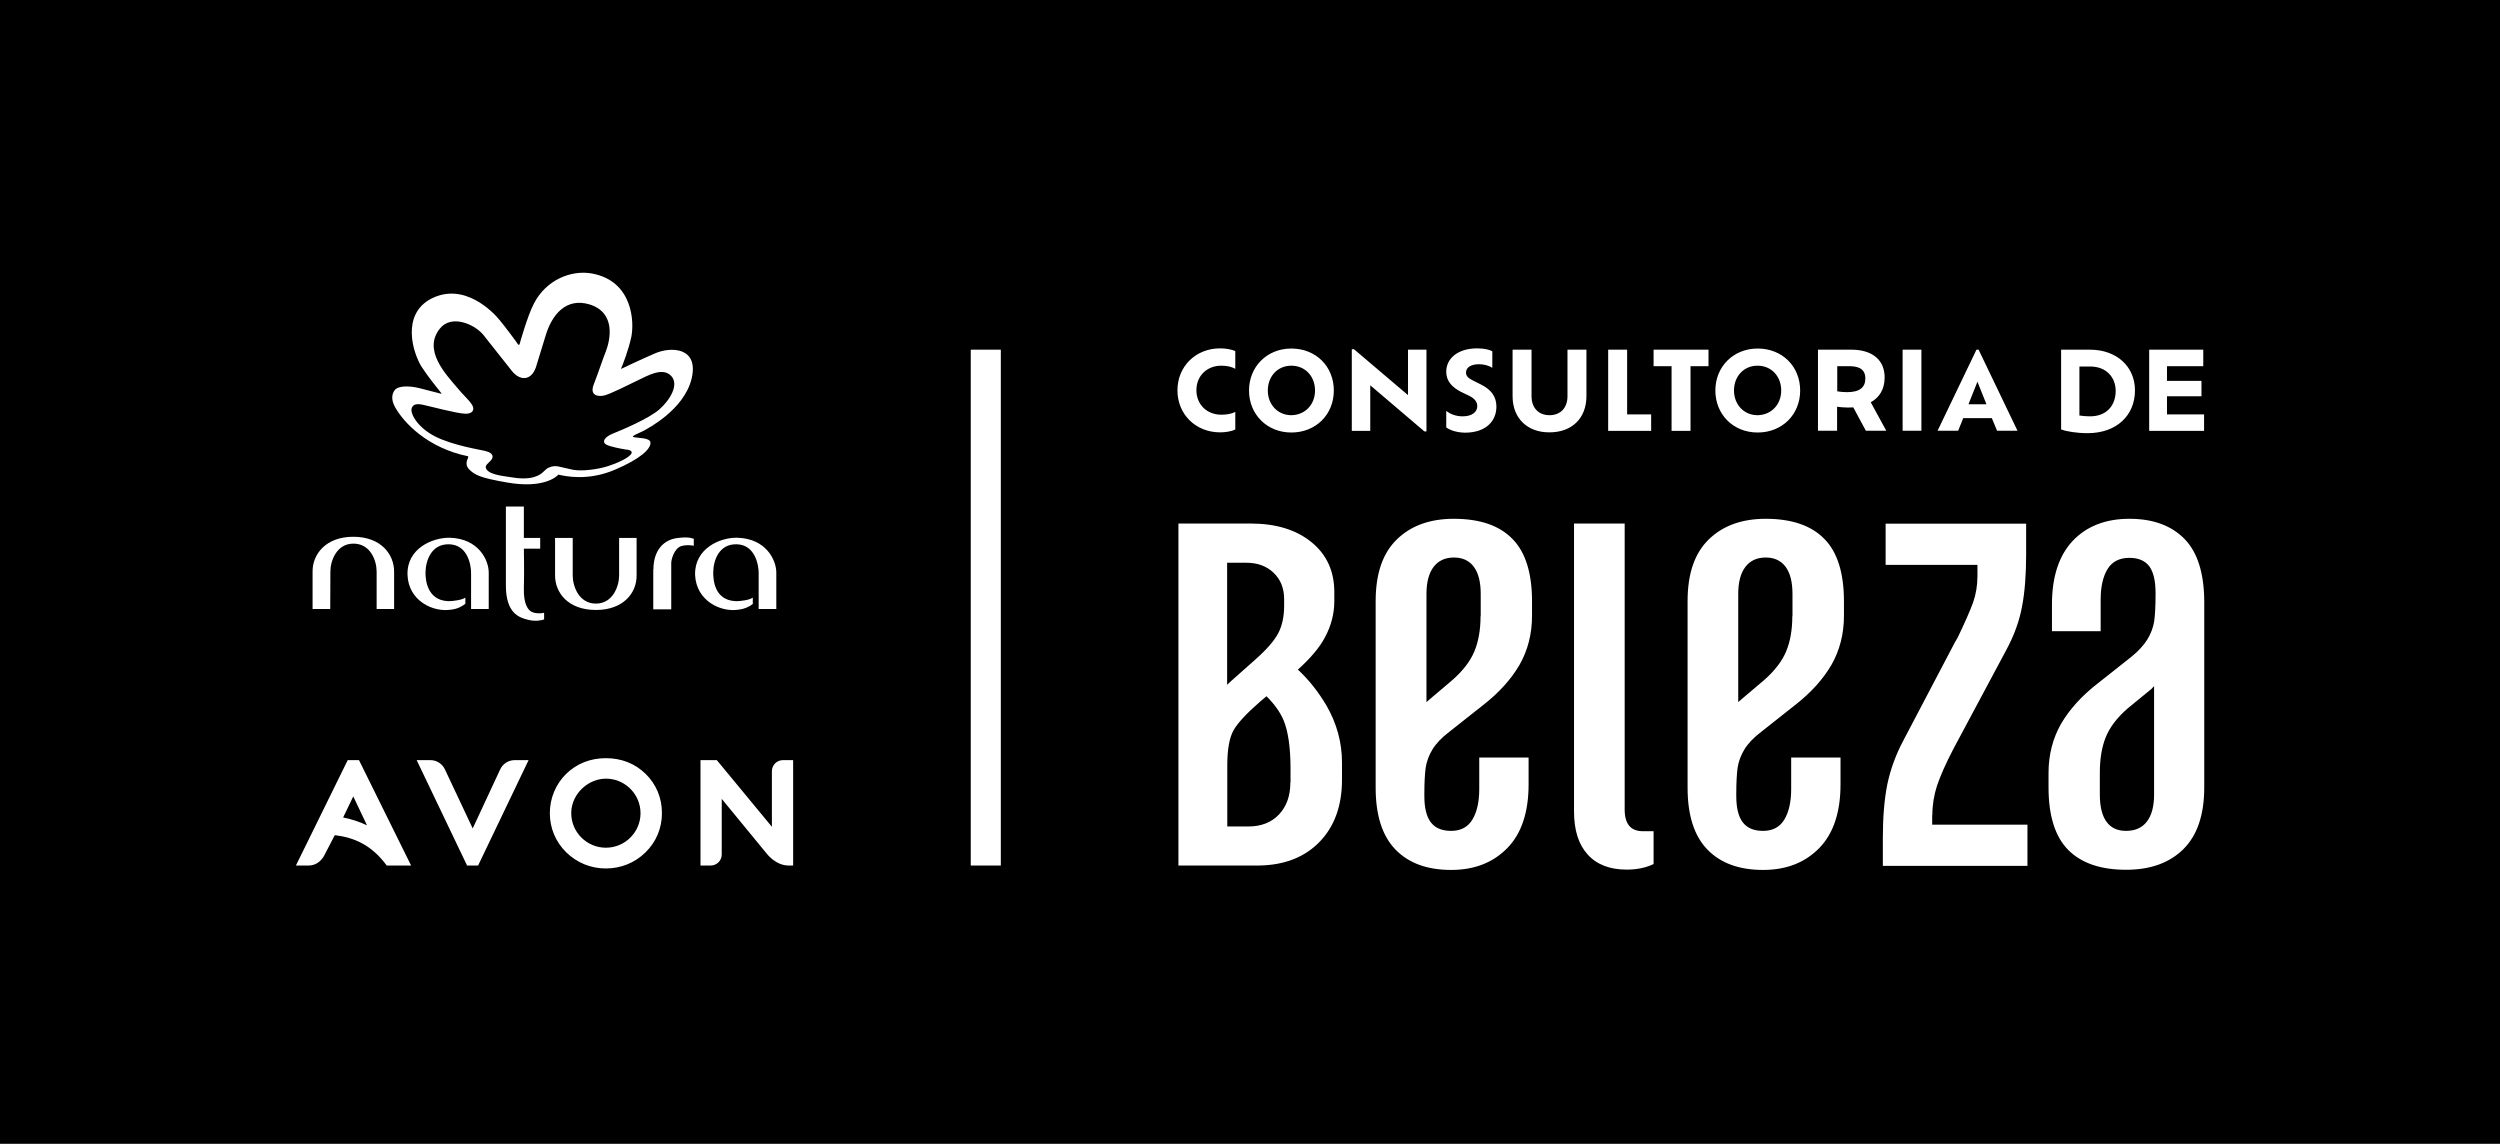
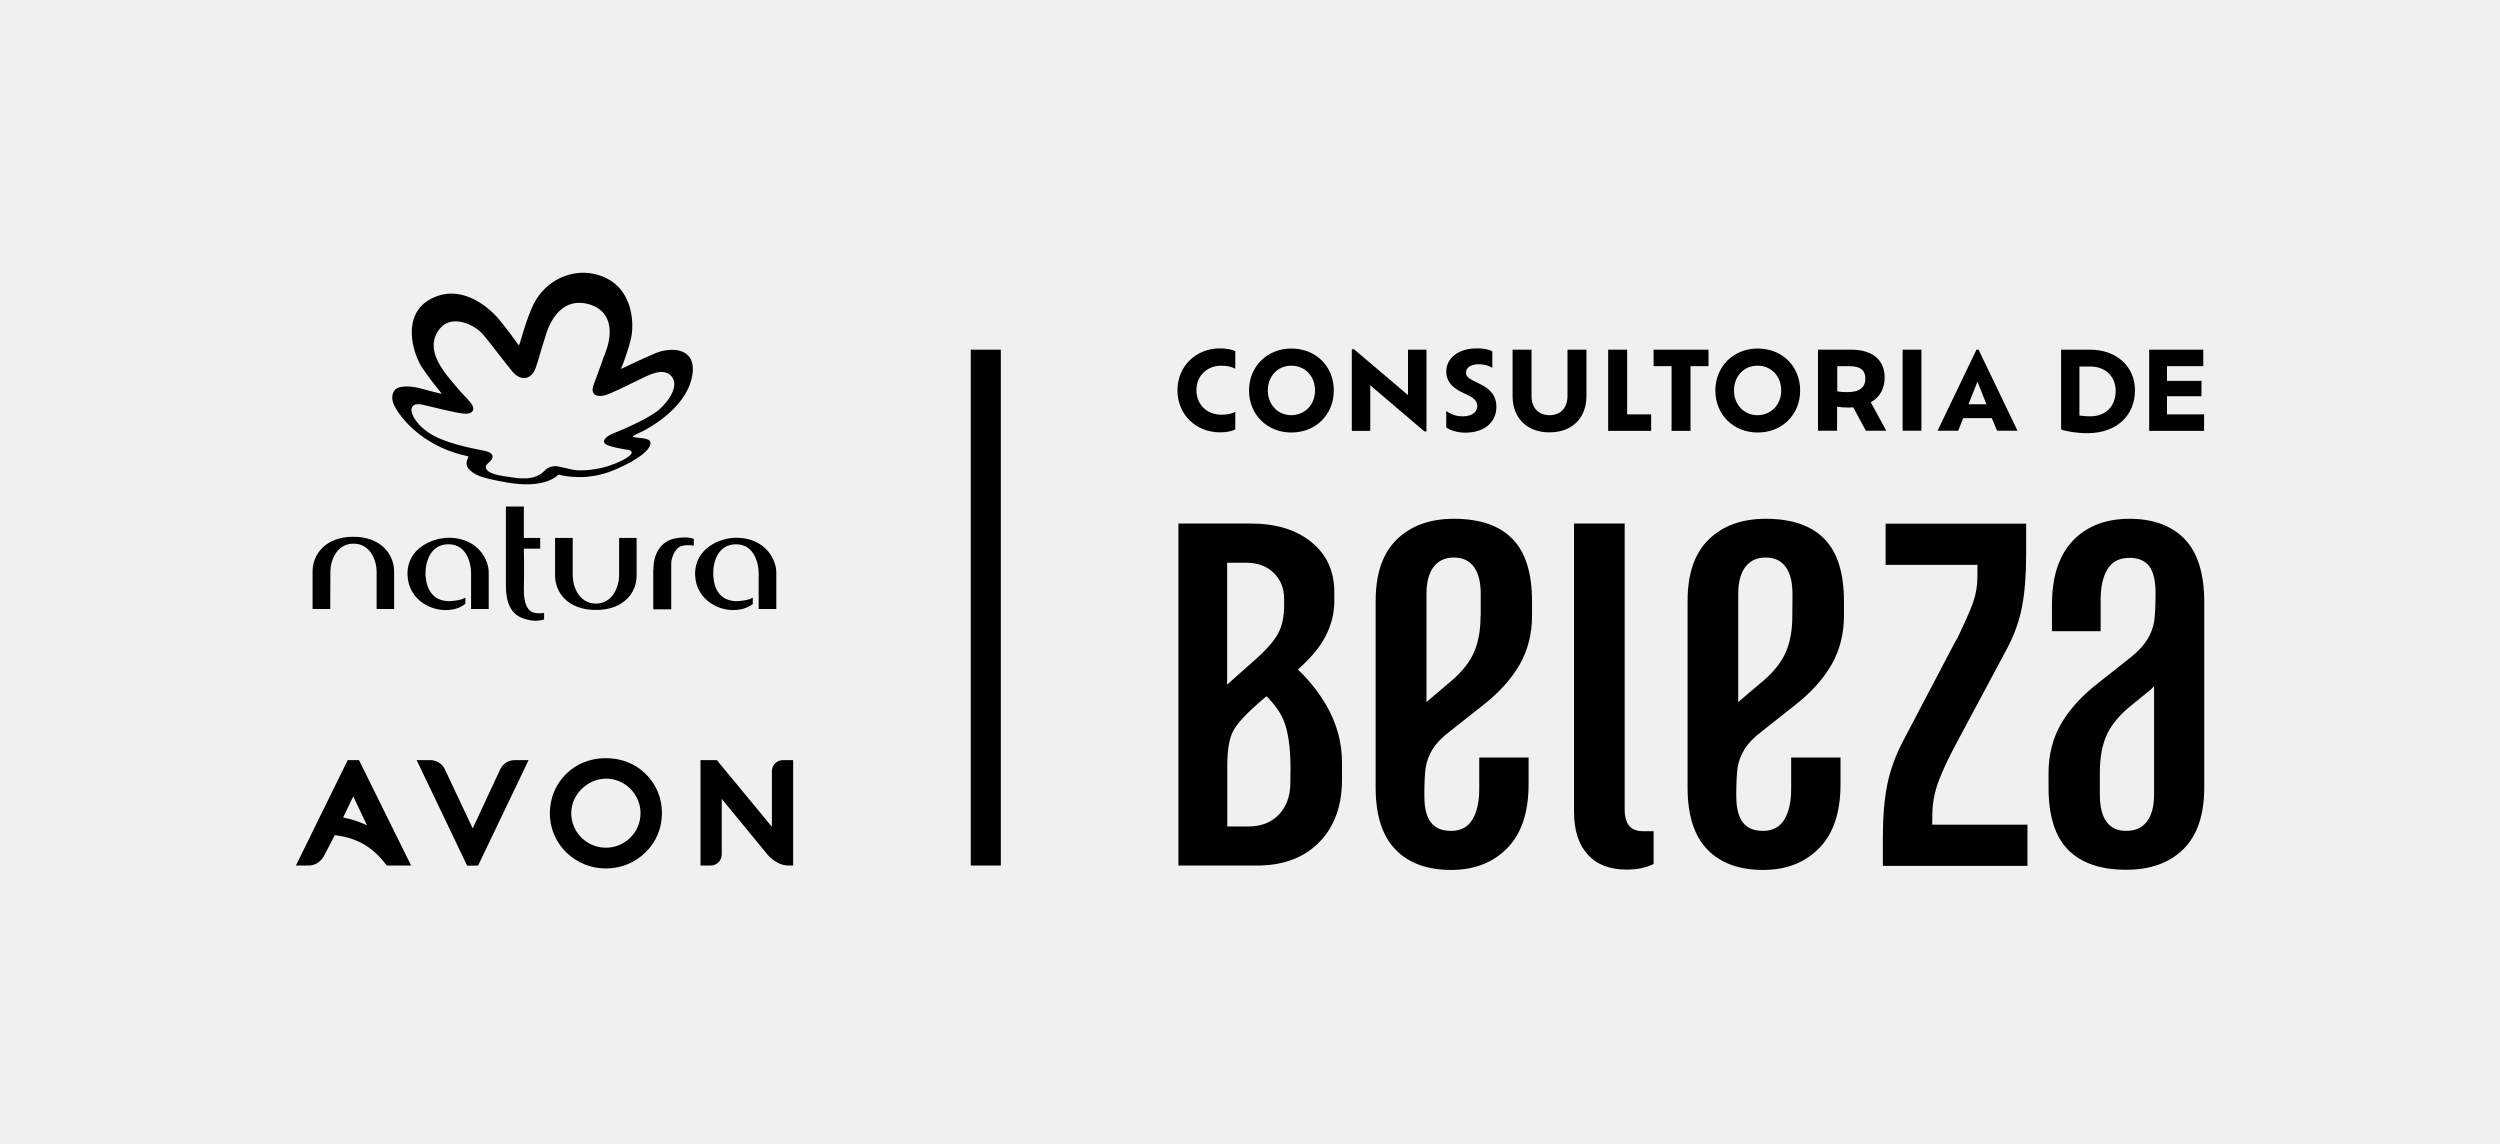
- <svg xmlns="http://www.w3.org/2000/svg" viewBox="0 0 1530 700">
-   <linearGradient gradientUnits="userSpaceOnUse" x1="444.223" y1="-190" x2="444.223" y2="-191">
-     <stop offset="0" stop-color="#656565" />
-     <stop offset=".618" stop-color="#1b1b1b" />
-     <stop offset=".629" stop-color="#545454" />
-     <stop offset=".983" stop-color="#3e3e3e" />
-   </linearGradient>
-   <path d="M0 0h1530v700H0z" />
-   <g fill="#fff">
-     <path d="M594.1 214h18.4v315.7h-18.4zM756 262.8c-2.4 1.3-6.2 1.8-9.3 1.8-14.9 0-26.1-11-26.1-25.7s11.2-25.7 26.1-25.7c3.1 0 6.8.5 9.3 1.7v10.8c-2.4-1.3-5.2-1.9-8.6-1.9-8.7 0-15.2 6.2-15.2 15s6.5 15 15.2 15c3.4 0 6.2-.5 8.6-1.7v10.7zm8.4-23.8c0-14.6 11-25.7 25.9-25.7 15.1 0 26 11 26 25.7 0 14.6-10.9 25.7-26 25.7-14.9 0-25.9-11.1-25.9-25.7zm40.4 0c0-8.7-6-15.2-14.5-15.2-8.4 0-14.4 6.5-14.4 15.2 0 8.5 6 15.1 14.4 15.1 8.5-.1 14.5-6.6 14.5-15.1zm68.2-25v50h-1.3l-33.1-28.2v27.9h-11.3v-50h1.3l33.1 28.1V214H873zm12.1 47.6v-10.1c2.2 1.7 5.6 3.3 10.1 3.3 6.2 0 8.9-3.1 8.9-6.2 0-2.5-1.4-4.6-5-6.4l-5-2.4c-5.4-2.8-9-6.5-9-12.3 0-8.3 7.3-14.3 18.9-14.3 4.3 0 7.6.8 9.3 1.8v10.1c-1.8-1.2-4.9-2.2-8.1-2.2-5 0-8 2-8 5.1 0 2.1 1.3 3.4 4.3 4.9l4.8 2.4c6.5 3.2 9.5 7.6 9.5 13.6 0 8.6-6.2 15.9-19.3 15.9-4.8-.1-8.9-1.4-11.4-3.2zm40.6-19.1V214h11.6v28.5c0 6.9 4.1 11.6 11 11.6s11-4.7 11-11.6V214h11.6v28.4c0 13.6-8.9 22.2-22.6 22.2-13.4.1-22.6-8.5-22.6-22.1zm84.8 11.1v10.1h-26.3V214h11.6v39.6h14.7zm12.5-29.5h-11V214h33.6v10.1h-11v39.6H1023v-39.6zm26.8 14.9c0-14.6 11-25.7 25.9-25.7 15.1 0 26 11 26 25.7 0 14.6-10.9 25.7-26 25.7-15 0-25.9-11.1-25.9-25.7zm40.3 0c0-8.7-6-15.2-14.5-15.2-8.4 0-14.4 6.5-14.4 15.2 0 8.5 6 15.1 14.4 15.1 8.5-.1 14.5-6.6 14.5-15.1zm51.8 24.6l-7.7-14.3c-1.1.1-2.3.1-3.6.1-2.4 0-4.4-.2-6.3-.5v14.7h-11.7V214h20.4c13 0 20.4 6.4 20.4 17 0 7.1-3.1 12.2-8.5 15.2l9.5 17.4h-12.5zm-.3-32c0-4.6-2.6-7.5-9.7-7.5h-7.5v15.4a36.36 36.36 0 0 0 6 .5c7.7 0 11.2-2.9 11.2-8.4zm22.8-17.6h11.5v49.6h-11.5V214zm54.6 41.9h-17.5l-3.1 7.7h-12.6l23.8-49.6h1.3l23.8 49.6h-12.5l-3.2-7.7zm-8.8-22.3l-5.5 13.8h11l-5.5-13.8zm96.4 5.3c0 15.4-11.3 26.2-29 26.2-6.7 0-13.2-1.1-16.2-2.3V214h17.6c16.7 0 27.6 10.6 27.6 24.9zm-11.8.3c0-8.1-5.6-14.9-15.6-14.9h-6.6v30c2.1.3 4.4.5 6.5.5 10.3 0 15.7-6.8 15.7-15.6zm54.1 14.4v10.1h-33.6V214h33.1v10.1h-22.2v9h21.1v9.4h-21.1v11.1h22.7zM794.3 409.8c7.9-7.1 13.4-13.7 16.6-19.8 3.8-7.1 5.7-14.5 5.7-22.1v-5.5c0-12.9-4.7-23.1-14.1-30.7s-21.8-11.3-37.2-11.3h-44.1v209.3h12.6H751h19.8c15.4-.3 27.7-5.1 36.8-14.5s13.7-22.1 13.7-38v-10.5c0-12.3-3.2-24-9.5-34.9-4.9-8.3-10.7-15.7-17.5-22zm-31.5-65.4c6.7 0 12.3 2 16.6 6.1s6.5 9.5 6.5 16.2v3.8c0 6.7-1.2 12.4-3.6 17s-7.1 10-14.1 16.2l-15.1 13.4c-.7.6-1.4 1.3-2.1 2v-74.7h11.8zm26.9 134.5c0 8.1-2.3 14.6-6.9 19.5s-10.9 7.4-18.7 7.4h-13v-37.4c0-9.8 1.3-16.9 3.8-21.4s8-10.4 16.4-17.7l3.8-3.2c4.9 4.9 8.4 9.8 10.5 14.8 2.8 6.9 4.2 16.7 4.2 29.6v8.4zm100-161.4c-14.5 0-26.2 4.2-34.8 12.6-8.7 8.4-13 21-13 37.8V482c0 17.1 4.1 29.7 12.2 38s19.4 12.4 34 12.4c14.3 0 25.7-4.5 34.4-13.4s13-22 13-39v-16.4h-30.2v19.3c0 7.8-1.4 14.1-4.2 18.7s-7.1 6.9-13 6.9c-5.6 0-9.7-1.7-12.4-5.2s-4-8.9-4-16.2v-1.3c0-6.7.3-12 .8-15.9.6-3.9 2-7.7 4.2-11.3s5.7-7.3 10.5-10.9l20.1-15.9c10.1-7.8 17.6-16.2 22.7-25 5-8.8 7.6-18.8 7.6-30V368c0-17.3-4-30.1-12-38.2-8-8.2-19.9-12.3-35.9-12.3zm16.4 59.6c0 8.4-1.3 15.6-3.8 21.6s-7.1 12-13.8 17.8l-13.8 11.7c-.6.5-1.2 1-1.7 1.5v-66.2c0-7.3 1.5-12.8 4.4-16.6s7.1-5.7 12.4-5.7 9.4 1.9 12.2 5.7 4.2 9.3 4.2 16.6v13.6zm88.2 118.3v-175h-31v176.2c0 11.5 2.8 20.3 8.4 26.4 5.6 6.2 13.6 9.2 23.9 9.2 6.1 0 11.6-1.1 16.4-3.4v-20.1h-6.3c-7.6.1-11.4-4.3-11.4-13.3zm86.3-177.9c-14.5 0-26.2 4.2-34.8 12.6-8.7 8.4-13 21-13 37.8V482c0 17.1 4.1 29.7 12.2 38s19.4 12.4 34 12.4c14.3 0 25.7-4.5 34.4-13.4s13-22 13-39v-16.4h-30.2v19.3c0 7.8-1.4 14.1-4.2 18.7s-7.1 6.9-13 6.9c-5.6 0-9.7-1.7-12.4-5.2s-4-8.9-4-16.2v-1.3c0-6.7.3-12 .8-15.9.6-3.9 2-7.7 4.2-11.3s5.7-7.3 10.5-10.9l20.1-15.9c10.1-7.8 17.6-16.2 22.7-25 5-8.8 7.6-18.8 7.6-30V368c0-17.3-4-30.1-12-38.2-8-8.2-20-12.3-35.9-12.3zm16.3 59.6c0 8.4-1.3 15.6-3.8 21.6s-7.1 12-13.8 17.8l-13.8 11.7c-.6.5-1.2 1-1.7 1.5v-66.2c0-7.3 1.5-12.8 4.4-16.6s7.1-5.7 12.4-5.7 9.4 1.9 12.2 5.7 4.2 9.3 4.2 16.6v13.6zm85.7 121.6c0-6.1 1-12.2 2.9-18 2-5.9 5.3-13.4 10.1-22.6l32.3-60.4c4.8-8.9 8-17.8 9.6-26.6 1.7-8.8 2.5-19.5 2.5-32.1v-18.5h-86v25.2h56.2v6.7c0 5.9-.9 11.3-2.7 16.4-1.8 5-5 12.2-9.4 21.4l-1.7 2.9-31.5 60c-4.8 9-8 18-9.9 27.1-1.8 9.1-2.7 19.9-2.7 32.5v17.2h88.5v-25.2h-58.3v-6zM1337 329.9c-8-8.2-19.2-12.4-33.8-12.4-14.5 0-26.1 4.5-34.6 13.4-8.5 9-12.8 22-12.8 39v16.4h29.8V367c0-7.8 1.4-14.1 4.2-18.7s7.3-6.9 13.4-6.9c5.6 0 9.6 1.8 12.2 5.2 2.5 3.5 3.8 8.9 3.8 16.2v1.3c0 6.7-.3 12-.8 15.9-.6 3.9-2 7.7-4.2 11.3s-5.6 7.3-10.1 10.9l-20.1 15.9c-10.1 7.8-17.6 16.2-22.7 25-5 8.8-7.6 18.8-7.6 30v8.8c0 17.3 4 30.1 12 38.2s19.8 12.2 35.5 12.2c14.8 0 26.5-4.2 35-12.6s12.8-21 12.8-37.8v-114c-.1-17.1-4.1-29.8-12-38zm-23.1 172.9c-2.9 3.8-7.2 5.7-12.8 5.7-5.3 0-9.3-1.9-12-5.7s-4-9.3-4-16.6v-13.4c0-8.4 1.2-15.6 3.6-21.6s6.9-12 13.6-17.8l14.3-11.7c.6-.6 1.1-1.1 1.7-1.8v66.4c0 7.2-1.5 12.7-4.4 16.5zm-1028 27L255 465.2h8.4c3.8 0 7.3 2.2 8.9 5.7l17 36.1 16.8-36.1c1.6-3.5 5.1-5.7 8.9-5.7h8.5l-30.9 64.5h-6.7zm-66.2-64.6h-6.9l-31.7 64.5h7.7c3.8 0 7.1-1.9 9.4-5.7l6.7-12.9c11.8 1.5 22.3 5.8 31.8 18.6h14.9l-31.9-64.5zm-3.5 22.2l8.4 17.7c-4.6-2.2-9.5-3.8-14.6-4.8l6.2-12.9zm263-22.2a6.74 6.74 0 0 0-6.8 6.8v34l-33.7-40.8h-10 0v64.5h6.2a6.74 6.74 0 0 0 6.8-6.8v-34l27.6 33.6s5.4 7.2 13.3 7.2h2.8v-64.5h-6.2zm-108.4 53.6c-11.8 0-21.4-9.7-21.2-21.5.2-11.9 11.2-21.7 23-20.7 10.8.9 19.4 10 19.4 21.1 0 11.6-9.5 21.1-21.2 21.1m24.3-45.2c-6.4-6.3-14.8-9.6-24.3-9.6s-17.8 3.3-24.3 9.6c-6.4 6.3-10 14.9-10 24.1 0 9 3.5 17.5 10 23.9 6.6 6.4 15 9.9 24.3 9.9 9.2 0 17.8-3.5 24.2-9.8 6.5-6.3 10.1-14.8 10.1-23.9.1-9.3-3.5-17.9-10-24.2M216.2 328.5c17.1 0 25 10.9 25 21.3v22.9h-10.7v-22.9c0-6.6-3.7-17.1-14.2-17.1-10.3 0-14.1 10.5-14.1 17.1l-.1 22.9h-10.8v-22.9c-.1-10.4 7.9-21.3 24.9-21.3" />
-     <path d="M364.7 373.3c-17.2 0-25-10.7-25-21.1v-23h10.8v23c0 6.5 3.7 17.2 14.2 17.2 10.4 0 14.2-10.7 14.2-17.2v-23h10.7v23c.1 10.4-7.8 21.1-24.9 21.1m-79.9-3.8c-2.2 1.8-5.1 3.2-8.7 3.6-10.9 1.8-26.1-5.3-26.7-21.2-.6-16.3 15.4-23 25.9-22.8 17.6.5 23.8 13.7 23.8 21.3v22.3h-10.8v-22.1c0-4.9-2.1-17.2-13.4-17.5-10.9-.3-14.4 9.9-14.5 17.4 0 4.8 1.2 16.7 13.6 17.4 3.8.1 9.3-.9 10.8-2.2v3.8z" />
-     <path d="M333 379.1c-1.4.5-5.3 1.4-9.9.2-5.1-1.3-13.5-3.7-13.5-21V310h11v19.2h10v6.6h-10s.3 13.7 0 24.5c-.2 9.7 2.7 13.2 4.9 14.2 2.7 1.3 7 .8 7.5.5v4.1zm66.9-30.7c0-10.8 5.6-18.3 15.3-19.2 6.9-.9 9.4.6 9.4.6v4.2s-3.7-.9-7.7.2c-4.3 1.5-6.1 8.1-6.1 10.4v28.3h-11v-24.5m61.1 21.1a17.14 17.14 0 0 1-8.8 3.6c-10.9 1.8-26-5.3-26.7-21.2-.5-16.3 15.4-23.1 25.9-22.8 17.6.5 23.8 13.7 23.8 21.3v22.3h-10.8v-22.1c0-4.9-2.2-17.2-13.4-17.5-10.9-.3-14.4 9.9-14.4 17.4 0 4.8.9 16.7 13.5 17.4 3.9.1 9.3-.9 10.7-2.2v3.8zM360.8 186.3c-14.3-4.3-23.1 6.1-27 19.5l-5.9 19.2c-2.8 7.8-9.4 8.3-14.4 2.3l-17.9-22.6c-5.7-6.6-19.5-12.3-26.4-3.6-10.5 13.1 3.4 27.7 10.8 36.4 5.1 6.3 11.2 10.5 9.3 14-.9 1.3-2.3 1.7-4.5 1.7-5.2-.1-22.1-4.7-26.1-5.5-3.3-.7-5.8-.5-6.7 2-1.2 3 3.1 11.6 14.1 17.3s28.8 8.4 30.5 8.9c6.4 1.4 5.2 4.6 3.6 6.1-1.4 1.6-3.2 2.6-2.9 4.2 1 4.1 9.7 5 15 5.8 5 .9 11.5 1.4 16.1-.6 4.5-1.8 4.8-4.3 7.9-5.4 4.1-1.6 5.5-.3 14.4 1.5 5.7 1.1 15.9-.4 21.3-2.2 10.3-3.4 14.6-6.8 14.6-8.3 0-1.3-1.8-1.8-3.7-1.9-2.2-.4-9.6-1.6-12.2-3.2-2.4-1.7-.5-4.6 4.5-6.6 5.3-2.1 22.1-9.2 28.4-14.8s12.3-15.1 7.1-20.5c-5.3-5.5-14.6.1-19.6 2.4-6.8 3.3-17.5 8.7-21.2 9.6-3.2.8-9.4.6-6.5-6.8 3.5-9.1 5.2-14.7 7.4-20.2 2.6-6.8 6.4-23.6-10-28.7m62.5 45.3c-4.6 19.4-27.3 30.8-29.5 32.1-2.3 1.1-5.1 2.3-6.1 3-.4.3-.7.5.1.8 2.4.7 10.5.2 10.3 3.6 0 3.7-6.1 9.7-21.6 16.3-16.9 7.3-31.1 3.9-34.6 3.1l-.3.1c-.9 1-8.8 8.6-31.2 4.7-16-2.8-20-4.4-23.8-8.6-1-1.3-1.7-3.5-.2-6.3.2-.7.3-1.1-.1-1.2-24.4-5-39.1-20.3-44.5-30-2.7-4.9-1.8-8.2-.4-10.2 1.9-2.9 8.4-3.1 15.1-1.5l13.2 3.4c.5.2.6 0 .3-.4-1.9-2.3-8.5-10.6-11.9-15.9-5.5-8.7-12.6-32 5.6-41.7 20.3-10.6 38.1 8.1 42 12.9 3.5 4.2 10.5 13.6 11 14.5.9 1.5 1.3.3 1.3.3s4.7-17.2 8.9-25.1c7.3-14 22.4-20.5 35.5-18.1 25 4.7 25.9 29.9 23.9 39.1-1.8 8-5.1 16.6-6.1 18.8-.2.4 0 .5.3.3 1.9-.9 10.8-5.2 20.3-9.3 9.5-4.2 27-4.1 22.5 15.3" />
+ <svg xmlns="http://www.w3.org/2000/svg" version="1.1" id="Layer_1" x="0px" y="0px" viewBox="0 0 1530 700" style="enable-background:new 0 0 1530 700;" xml:space="preserve">
+   <rect x="594.1" y="214" width="18.4" height="315.7" />
+   <g>
+     <g>
+       <g>
+         <path d="M756,262.8c-2.4,1.3-6.2,1.8-9.3,1.8c-14.9,0-26.1-11-26.1-25.7s11.2-25.7,26.1-25.7c3.1,0,6.8,0.5,9.3,1.7v10.8     c-2.4-1.3-5.2-1.9-8.6-1.9c-8.7,0-15.2,6.2-15.2,15s6.5,15,15.2,15c3.4,0,6.2-0.5,8.6-1.7V262.8z" />
+         <path d="M764.4,239c0-14.6,11-25.7,25.9-25.7c15.1,0,26,11,26,25.7c0,14.6-10.9,25.7-26,25.7C775.4,264.7,764.4,253.6,764.4,239z      M804.8,239c0-8.7-6-15.2-14.5-15.2c-8.4,0-14.4,6.5-14.4,15.2c0,8.5,6,15.1,14.4,15.1C798.8,254,804.8,247.5,804.8,239z" />
+         <path d="M873,214v50h-1.3l-33.1-28.2v27.9h-11.3v-50h1.3l33.1,28.1V214H873z" />
+         <path d="M885.1,261.6v-10.1c2.2,1.7,5.6,3.3,10.1,3.3c6.2,0,8.9-3.1,8.9-6.2c0-2.5-1.4-4.6-5-6.4l-5-2.4c-5.4-2.8-9-6.5-9-12.3     c0-8.3,7.3-14.3,18.9-14.3c4.3,0,7.6,0.8,9.3,1.8v10.1c-1.8-1.2-4.9-2.2-8.1-2.2c-5,0-8,2-8,5.1c0,2.1,1.3,3.4,4.3,4.9l4.8,2.4     c6.5,3.2,9.5,7.6,9.5,13.6c0,8.6-6.2,15.9-19.3,15.9C891.7,264.7,887.6,263.4,885.1,261.6z" />
+         <path d="M925.7,242.5V214h11.6v28.5c0,6.9,4.1,11.6,11,11.6s11-4.7,11-11.6V214h11.6v28.4c0,13.6-8.9,22.2-22.6,22.2     C934.9,264.7,925.7,256.1,925.7,242.5z" />
+         <path d="M1010.5,253.6v10.1h-26.3V214h11.6v39.6H1010.5z" />
+         <path d="M1023,224.1h-11V214h33.6v10.1h-11v39.6H1023V224.1z" />
+         <path d="M1049.8,239c0-14.6,11-25.7,25.9-25.7c15.1,0,26,11,26,25.7c0,14.6-10.9,25.7-26,25.7     C1060.7,264.7,1049.8,253.6,1049.8,239z M1090.1,239c0-8.7-6-15.2-14.5-15.2c-8.4,0-14.4,6.5-14.4,15.2c0,8.5,6,15.1,14.4,15.1     C1084.1,254,1090.1,247.5,1090.1,239z" />
+         <path d="M1141.9,263.6l-7.7-14.3c-1.1,0.1-2.3,0.1-3.6,0.1c-2.4,0-4.4-0.2-6.3-0.5v14.7h-11.7V214h20.4c13,0,20.4,6.4,20.4,17     c0,7.1-3.1,12.2-8.5,15.2l9.5,17.4H1141.9z M1141.6,231.6c0-4.6-2.6-7.5-9.7-7.5h-7.5v15.4c1.8,0.3,3.8,0.5,6,0.5     C1138.1,240,1141.6,237.1,1141.6,231.6z" />
+         <path d="M1164.4,214h11.5v49.6h-11.5V214z" />
+         <path d="M1219,255.9h-17.5l-3.1,7.7h-12.6l23.8-49.6h1.3l23.8,49.6h-12.5L1219,255.9z M1210.2,233.6l-5.5,13.8h11L1210.2,233.6z" />
+       </g>
+     </g>
+     <path d="M1306.6,238.9c0,15.4-11.3,26.2-29,26.2c-6.7,0-13.2-1.1-16.2-2.3V214h17.6C1295.7,214,1306.6,224.6,1306.6,238.9z    M1294.8,239.2c0-8.1-5.6-14.9-15.6-14.9h-6.6v30c2.1,0.3,4.4,0.5,6.5,0.5C1289.4,254.8,1294.8,248,1294.8,239.2z" />
+     <path d="M1348.9,253.6v10.1h-33.6V214h33.1v10.1h-22.2v9h21.1v9.4h-21.1v11.1H1348.9z" />
+     <path d="M794.3,409.8c7.9-7.1,13.4-13.7,16.6-19.8c3.8-7.1,5.7-14.5,5.7-22.1v-5.5c0-12.9-4.7-23.1-14.1-30.7   c-9.4-7.6-21.8-11.3-37.2-11.3h-44.1v209.3h12.6H751h19.8c15.4-0.3,27.7-5.1,36.8-14.5c9.1-9.4,13.7-22.1,13.7-38v-10.5   c0-12.3-3.2-24-9.5-34.9C806.9,423.5,801.1,416.1,794.3,409.8z M762.8,344.4c6.7,0,12.3,2,16.6,6.1s6.5,9.5,6.5,16.2v3.8   c0,6.7-1.2,12.4-3.6,17c-2.4,4.6-7.1,10-14.1,16.2l-15.1,13.4c-0.7,0.6-1.4,1.3-2.1,2v-74.7L762.8,344.4L762.8,344.4z M789.7,478.9   c0,8.1-2.3,14.6-6.9,19.5c-4.6,4.9-10.9,7.4-18.7,7.4h-13v-37.4c0-9.8,1.3-16.9,3.8-21.4s8-10.4,16.4-17.7l3.8-3.2   c4.9,4.9,8.4,9.8,10.5,14.8c2.8,6.9,4.2,16.7,4.2,29.6L789.7,478.9L789.7,478.9z" />
+     <path d="M889.7,317.5c-14.5,0-26.2,4.2-34.8,12.6c-8.7,8.4-13,21-13,37.8V482c0,17.1,4.1,29.7,12.2,38c8.1,8.3,19.4,12.4,34,12.4   c14.3,0,25.7-4.5,34.4-13.4c8.7-8.9,13-22,13-39v-16.4h-30.2v19.3c0,7.8-1.4,14.1-4.2,18.7s-7.1,6.9-13,6.9   c-5.6,0-9.7-1.7-12.4-5.2s-4-8.9-4-16.2v-1.3c0-6.7,0.3-12,0.8-15.9c0.6-3.9,2-7.7,4.2-11.3c2.2-3.6,5.7-7.3,10.5-10.9l20.1-15.9   c10.1-7.8,17.6-16.2,22.7-25c5-8.8,7.6-18.8,7.6-30V368c0-17.3-4-30.1-12-38.2C917.6,321.6,905.7,317.5,889.7,317.5z M906.1,377.1   c0,8.4-1.3,15.6-3.8,21.6s-7.1,12-13.8,17.8l-13.8,11.7c-0.6,0.5-1.2,1-1.7,1.5v-66.2c0-7.3,1.5-12.8,4.4-16.6   c2.9-3.8,7.1-5.7,12.4-5.7c5.3,0,9.4,1.9,12.2,5.7c2.8,3.8,4.2,9.3,4.2,16.6v13.6H906.1z" />
+     <path d="M994.3,495.4v-175h-31v176.2c0,11.5,2.8,20.3,8.4,26.4c5.6,6.2,13.6,9.2,23.9,9.2c6.1,0,11.6-1.1,16.4-3.4v-20.1h-6.3   C998.1,508.8,994.3,504.4,994.3,495.4z" />
+     <path d="M1080.6,317.5c-14.5,0-26.2,4.2-34.8,12.6c-8.7,8.4-13,21-13,37.8V482c0,17.1,4.1,29.7,12.2,38s19.4,12.4,34,12.4   c14.3,0,25.7-4.5,34.4-13.4c8.7-8.9,13-22,13-39v-16.4h-30.2v19.3c0,7.8-1.4,14.1-4.2,18.7c-2.8,4.6-7.1,6.9-13,6.9   c-5.6,0-9.7-1.7-12.4-5.2c-2.7-3.5-4-8.9-4-16.2v-1.3c0-6.7,0.3-12,0.8-15.9c0.6-3.9,2-7.7,4.2-11.3c2.2-3.6,5.7-7.3,10.5-10.9   l20.1-15.9c10.1-7.8,17.6-16.2,22.7-25c5-8.8,7.6-18.8,7.6-30V368c0-17.3-4-30.1-12-38.2C1108.5,321.6,1096.5,317.5,1080.6,317.5z    M1096.9,377.1c0,8.4-1.3,15.6-3.8,21.6s-7.1,12-13.8,17.8l-13.8,11.7c-0.6,0.5-1.2,1-1.7,1.5v-66.2c0-7.3,1.5-12.8,4.4-16.6   c2.9-3.8,7.1-5.7,12.4-5.7s9.4,1.9,12.2,5.7c2.8,3.8,4.2,9.3,4.2,16.6L1096.9,377.1L1096.9,377.1z" />
+     <path d="M1182.6,498.7c0-6.1,1-12.2,2.9-18c2-5.9,5.3-13.4,10.1-22.6l32.3-60.4c4.8-8.9,8-17.8,9.6-26.6c1.7-8.8,2.5-19.5,2.5-32.1   v-18.5h-86v25.2h56.2v6.7c0,5.9-0.9,11.3-2.7,16.4c-1.8,5-5,12.2-9.4,21.4l-1.7,2.9l-31.5,60c-4.8,9-8,18-9.9,27.1   c-1.8,9.1-2.7,19.9-2.7,32.5v17.2h88.5v-25.2h-58.3L1182.6,498.7L1182.6,498.7z" />
+     <path d="M1337,329.9c-8-8.2-19.2-12.4-33.8-12.4c-14.5,0-26.1,4.5-34.6,13.4c-8.5,9-12.8,22-12.8,39v16.4h29.8V367   c0-7.8,1.4-14.1,4.2-18.7c2.8-4.6,7.3-6.9,13.4-6.9c5.6,0,9.6,1.8,12.2,5.2c2.5,3.5,3.8,8.9,3.8,16.2v1.3c0,6.7-0.3,12-0.8,15.9   c-0.6,3.9-2,7.7-4.2,11.3c-2.2,3.6-5.6,7.3-10.1,10.9l-20.1,15.9c-10.1,7.8-17.6,16.2-22.7,25c-5,8.8-7.6,18.8-7.6,30v8.8   c0,17.3,4,30.1,12,38.2c8,8.1,19.8,12.2,35.5,12.2c14.8,0,26.5-4.2,35-12.6c8.5-8.4,12.8-21,12.8-37.8v-114   C1348.9,350.8,1344.9,338.1,1337,329.9z M1313.9,502.8c-2.9,3.8-7.2,5.7-12.8,5.7c-5.3,0-9.3-1.9-12-5.7c-2.7-3.8-4-9.3-4-16.6   v-13.4c0-8.4,1.2-15.6,3.6-21.6s6.9-12,13.6-17.8l14.3-11.7c0.6-0.6,1.1-1.1,1.7-1.8v66.4C1318.3,493.5,1316.8,499,1313.9,502.8z" />
+   </g>
+   <g>
+     <g>
+       <path d="M285.9,529.8L255,465.2h8.4c3.8,0,7.3,2.2,8.9,5.7l17,36.1l16.8-36.1c1.6-3.5,5.1-5.7,8.9-5.7h8.5l-30.9,64.5L285.9,529.8    L285.9,529.8z" />
+       <path d="M219.7,465.2h-6.9l-31.7,64.5h7.7c3.8,0,7.1-1.9,9.4-5.7l6.7-12.9c11.8,1.5,22.3,5.8,31.8,18.6h14.9L219.7,465.2z     M216.2,487.4l8.4,17.7c-4.6-2.2-9.5-3.8-14.6-4.8L216.2,487.4z" />
+       <path d="M479.2,465.2c-3.8,0-6.8,3-6.8,6.8v34l-33.7-40.8h-10l0,0v64.5h6.2c3.8,0,6.8-3,6.8-6.8v-34l27.6,33.6    c0,0,5.4,7.2,13.3,7.2h2.8v-64.5H479.2z" />
+       <path d="M370.8,518.8c-11.8,0-21.4-9.7-21.2-21.5c0.2-11.9,11.2-21.7,23-20.7c10.8,0.9,19.4,10,19.4,21.1    C392,509.3,382.5,518.8,370.8,518.8 M395.1,473.6c-6.4-6.3-14.8-9.6-24.3-9.6s-17.8,3.3-24.3,9.6c-6.4,6.3-10,14.9-10,24.1    c0,9,3.5,17.5,10,23.9c6.6,6.4,15,9.9,24.3,9.9c9.2,0,17.8-3.5,24.2-9.8c6.5-6.3,10.1-14.8,10.1-23.9    C405.2,488.5,401.6,479.9,395.1,473.6" />
+     </g>
+     <g>
+       <path d="M216.2,328.5c17.1,0,25,10.9,25,21.3v22.9h-10.7v-22.9c0-6.6-3.7-17.1-14.2-17.1c-10.3,0-14.1,10.5-14.1,17.1    c0,6.5-0.1,22.9-0.1,22.9h-10.8v-22.9C191.2,339.4,199.2,328.5,216.2,328.5" />
+       <path d="M364.7,373.3c-17.2,0-25-10.7-25-21.1v-23h10.8v23c0,6.5,3.7,17.2,14.2,17.2c10.4,0,14.2-10.7,14.2-17.2v-23h10.7v23    C389.7,362.6,381.8,373.3,364.7,373.3" />
+       <path d="M284.8,369.5c-2.2,1.8-5.1,3.2-8.7,3.6c-10.9,1.8-26.1-5.3-26.7-21.2c-0.6-16.3,15.4-23,25.9-22.8    c17.6,0.5,23.8,13.7,23.8,21.3v22.3h-10.8v-22.1c0-4.9-2.1-17.2-13.4-17.5c-10.9-0.3-14.4,9.9-14.5,17.4c0,4.8,1.2,16.7,13.6,17.4    c3.8,0.1,9.3-0.9,10.8-2.2V369.5z" />
+       <path d="M333,379.1c-1.4,0.5-5.3,1.4-9.9,0.2c-5.1-1.3-13.5-3.7-13.5-21V310h11v19.2h10v6.6h-10c0,0,0.3,13.7,0,24.5    c-0.2,9.7,2.7,13.2,4.9,14.2c2.7,1.3,7,0.8,7.5,0.5V379.1z" />
+       <path d="M399.9,348.4c0-10.8,5.6-18.3,15.3-19.2c6.9-0.9,9.4,0.6,9.4,0.6v4.2c0,0-3.7-0.9-7.7,0.2c-4.3,1.5-6.1,8.1-6.1,10.4    c0,7.9,0,28.3,0,28.3h-11v-24.5" />
+       <path d="M460.9,369.5c-2.3,1.8-5.2,3.2-8.8,3.6c-10.9,1.8-26-5.3-26.7-21.2c-0.5-16.3,15.4-23.1,25.9-22.8    c17.6,0.5,23.8,13.7,23.8,21.3v22.3h-10.8v-22.1c0-4.9-2.2-17.2-13.4-17.5c-10.9-0.3-14.4,9.9-14.4,17.4c0,4.8,0.9,16.7,13.5,17.4    c3.9,0.1,9.3-0.9,10.7-2.2v3.8H460.9z" />
+       <path d="M360.8,186.3c-14.3-4.3-23.1,6.1-27,19.5c-3.4,10.7-4,13.6-5.9,19.2c-2.8,7.8-9.4,8.3-14.4,2.3    c-5.8-7.1-13.6-17.6-17.9-22.6c-5.7-6.6-19.5-12.3-26.4-3.6c-10.5,13.1,3.4,27.7,10.8,36.4c5.1,6.3,11.2,10.5,9.3,14    c-0.9,1.3-2.3,1.7-4.5,1.7c-5.2-0.1-22.1-4.7-26.1-5.5c-3.3-0.7-5.8-0.5-6.7,2c-1.2,3,3.1,11.6,14.1,17.3    c11,5.7,28.8,8.4,30.5,8.9c6.4,1.4,5.2,4.6,3.6,6.1c-1.4,1.6-3.2,2.6-2.9,4.2c1,4.1,9.7,5,15,5.8c5,0.9,11.5,1.4,16.1-0.6    c4.5-1.8,4.8-4.3,7.9-5.4c4.1-1.6,5.5-0.3,14.4,1.5c5.7,1.1,15.9-0.4,21.3-2.2c10.3-3.4,14.6-6.8,14.6-8.3c0-1.3-1.8-1.8-3.7-1.9    c-2.2-0.4-9.6-1.6-12.2-3.2c-2.4-1.7-0.5-4.6,4.5-6.6c5.3-2.1,22.1-9.2,28.4-14.8c6.3-5.6,12.3-15.1,7.1-20.5    c-5.3-5.5-14.6,0.1-19.6,2.4c-6.8,3.3-17.5,8.7-21.2,9.6c-3.2,0.8-9.4,0.6-6.5-6.8c3.5-9.1,5.2-14.7,7.4-20.2    C373.4,208.2,377.2,191.4,360.8,186.3 M423.3,231.6c-4.6,19.4-27.3,30.8-29.5,32.1c-2.3,1.1-5.1,2.3-6.1,3    c-0.4,0.3-0.7,0.5,0.1,0.8c2.4,0.7,10.5,0.2,10.3,3.6c0,3.7-6.1,9.7-21.6,16.3c-16.9,7.3-31.1,3.9-34.6,3.1l-0.3,0.1    c-0.9,1-8.8,8.6-31.2,4.7c-16-2.8-20-4.4-23.8-8.6c-1-1.3-1.7-3.5-0.2-6.3c0.2-0.7,0.3-1.1-0.1-1.2c-24.4-5-39.1-20.3-44.5-30    c-2.7-4.9-1.8-8.2-0.4-10.2c1.9-2.9,8.4-3.1,15.1-1.5c7.4,2,11.6,3,13.2,3.4c0.5,0.2,0.6,0,0.3-0.4c-1.9-2.3-8.5-10.6-11.9-15.9    c-5.5-8.7-12.6-32,5.6-41.7c20.3-10.6,38.1,8.1,42,12.9c3.5,4.2,10.5,13.6,11,14.5c0.9,1.5,1.3,0.3,1.3,0.3s4.7-17.2,8.9-25.1    c7.3-14,22.4-20.5,35.5-18.1c25,4.7,25.9,29.9,23.9,39.1c-1.8,8-5.1,16.6-6.1,18.8c-0.2,0.4,0,0.5,0.3,0.3    c1.9-0.9,10.8-5.2,20.3-9.3C410.3,212.1,427.8,212.2,423.3,231.6" />
+     </g>
  </g>
</svg>
